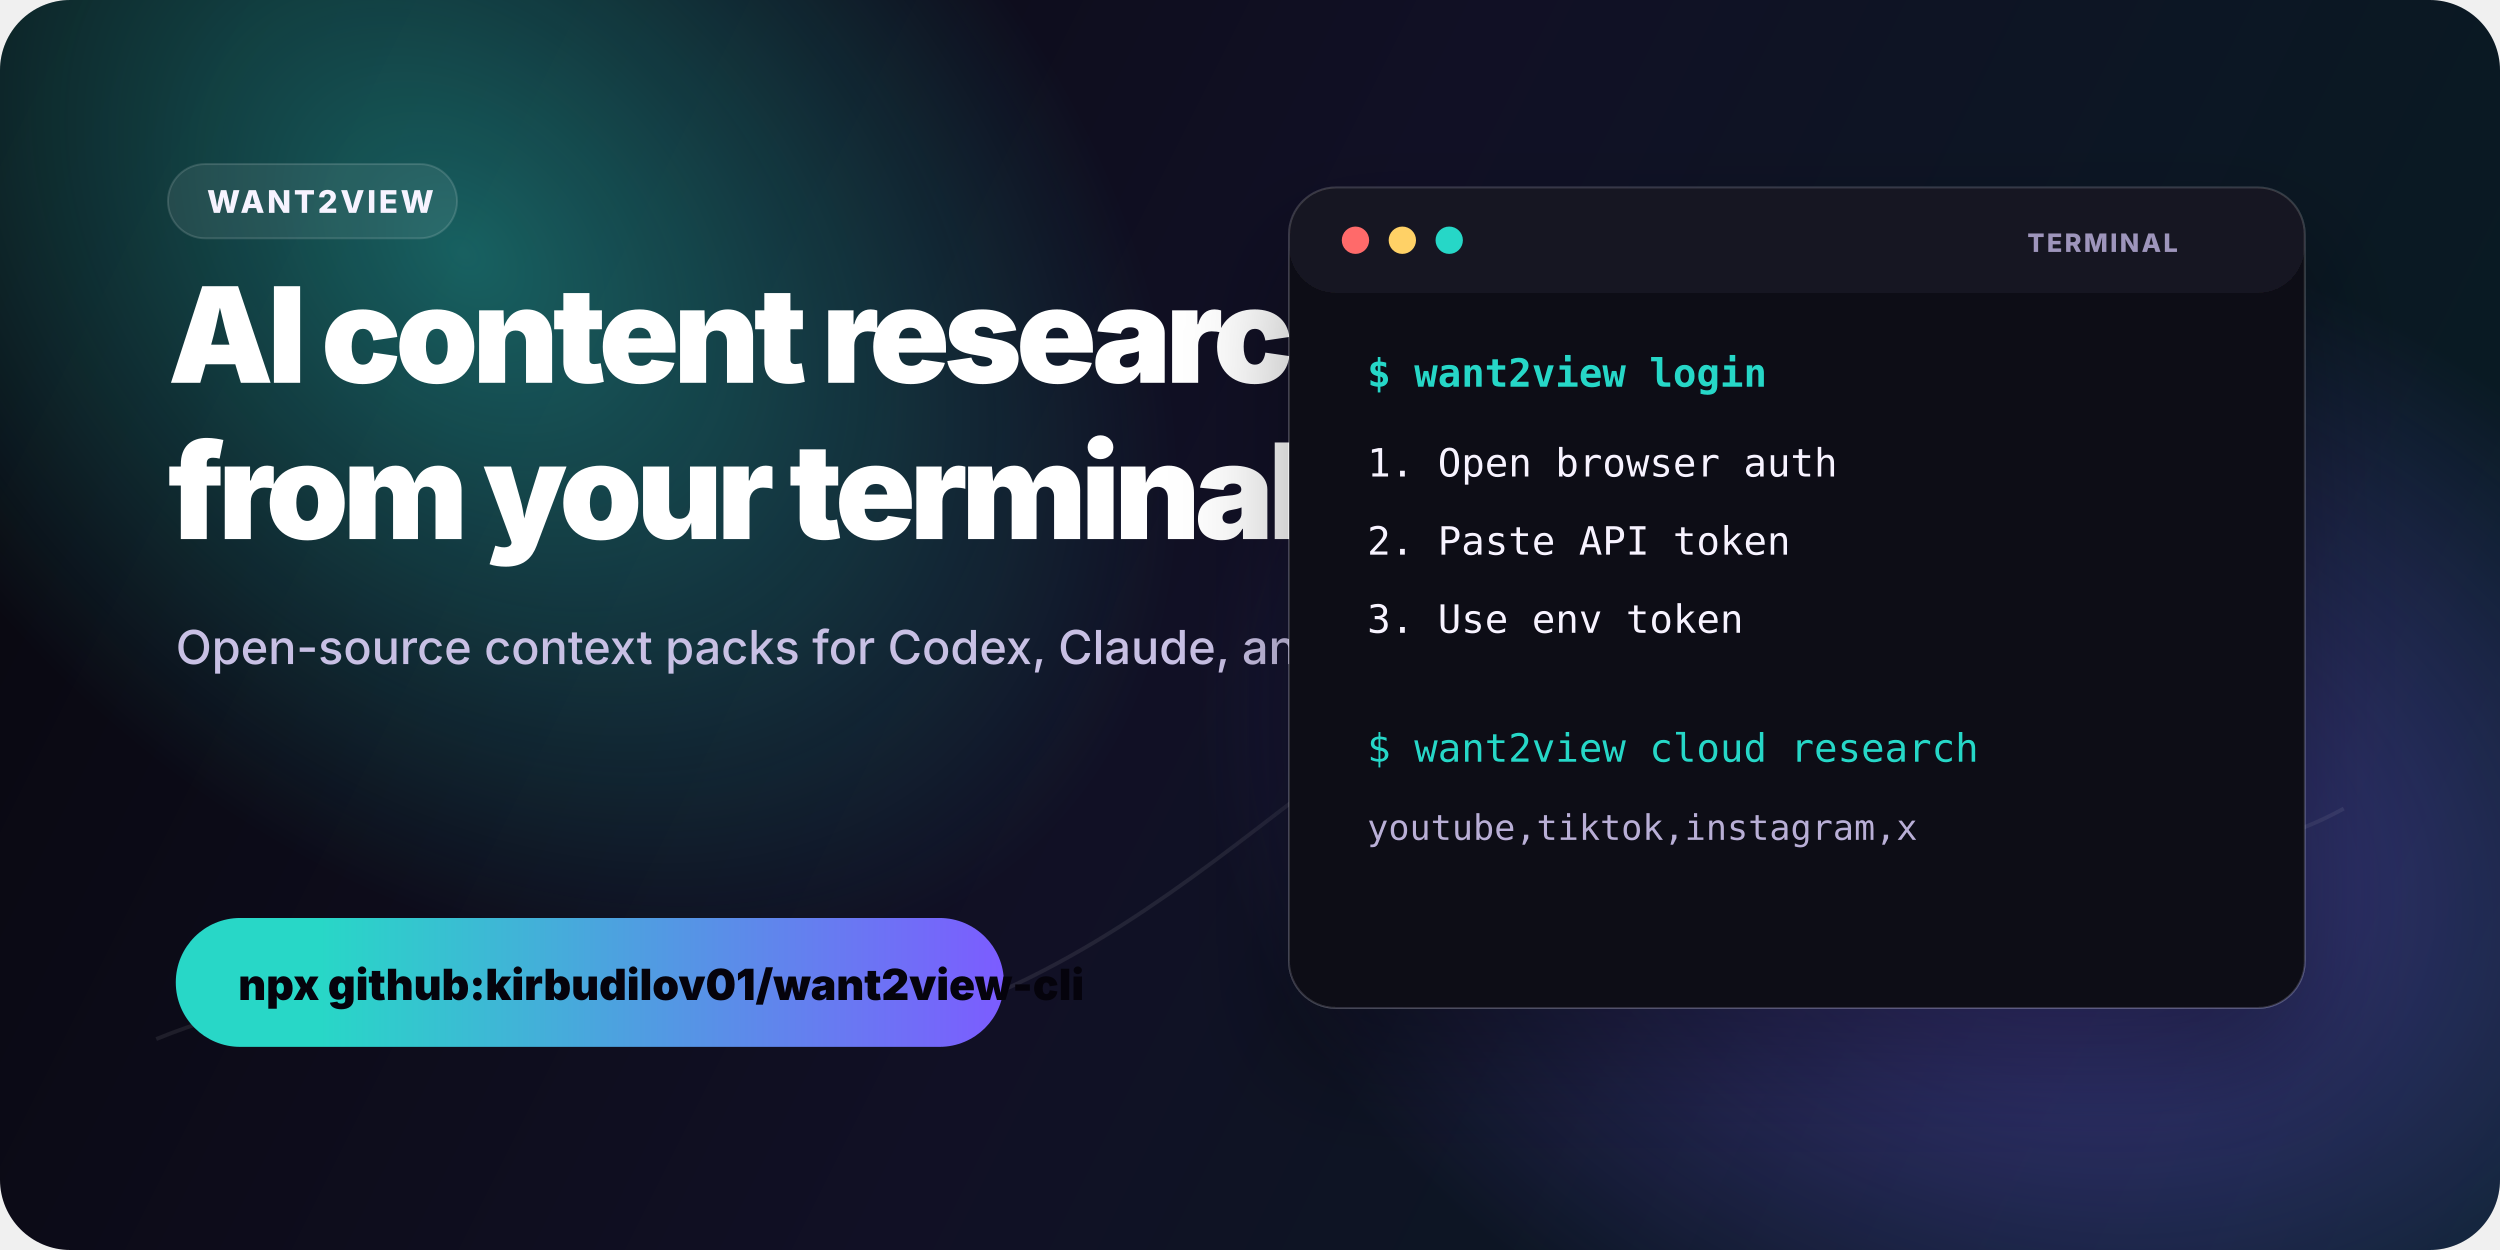
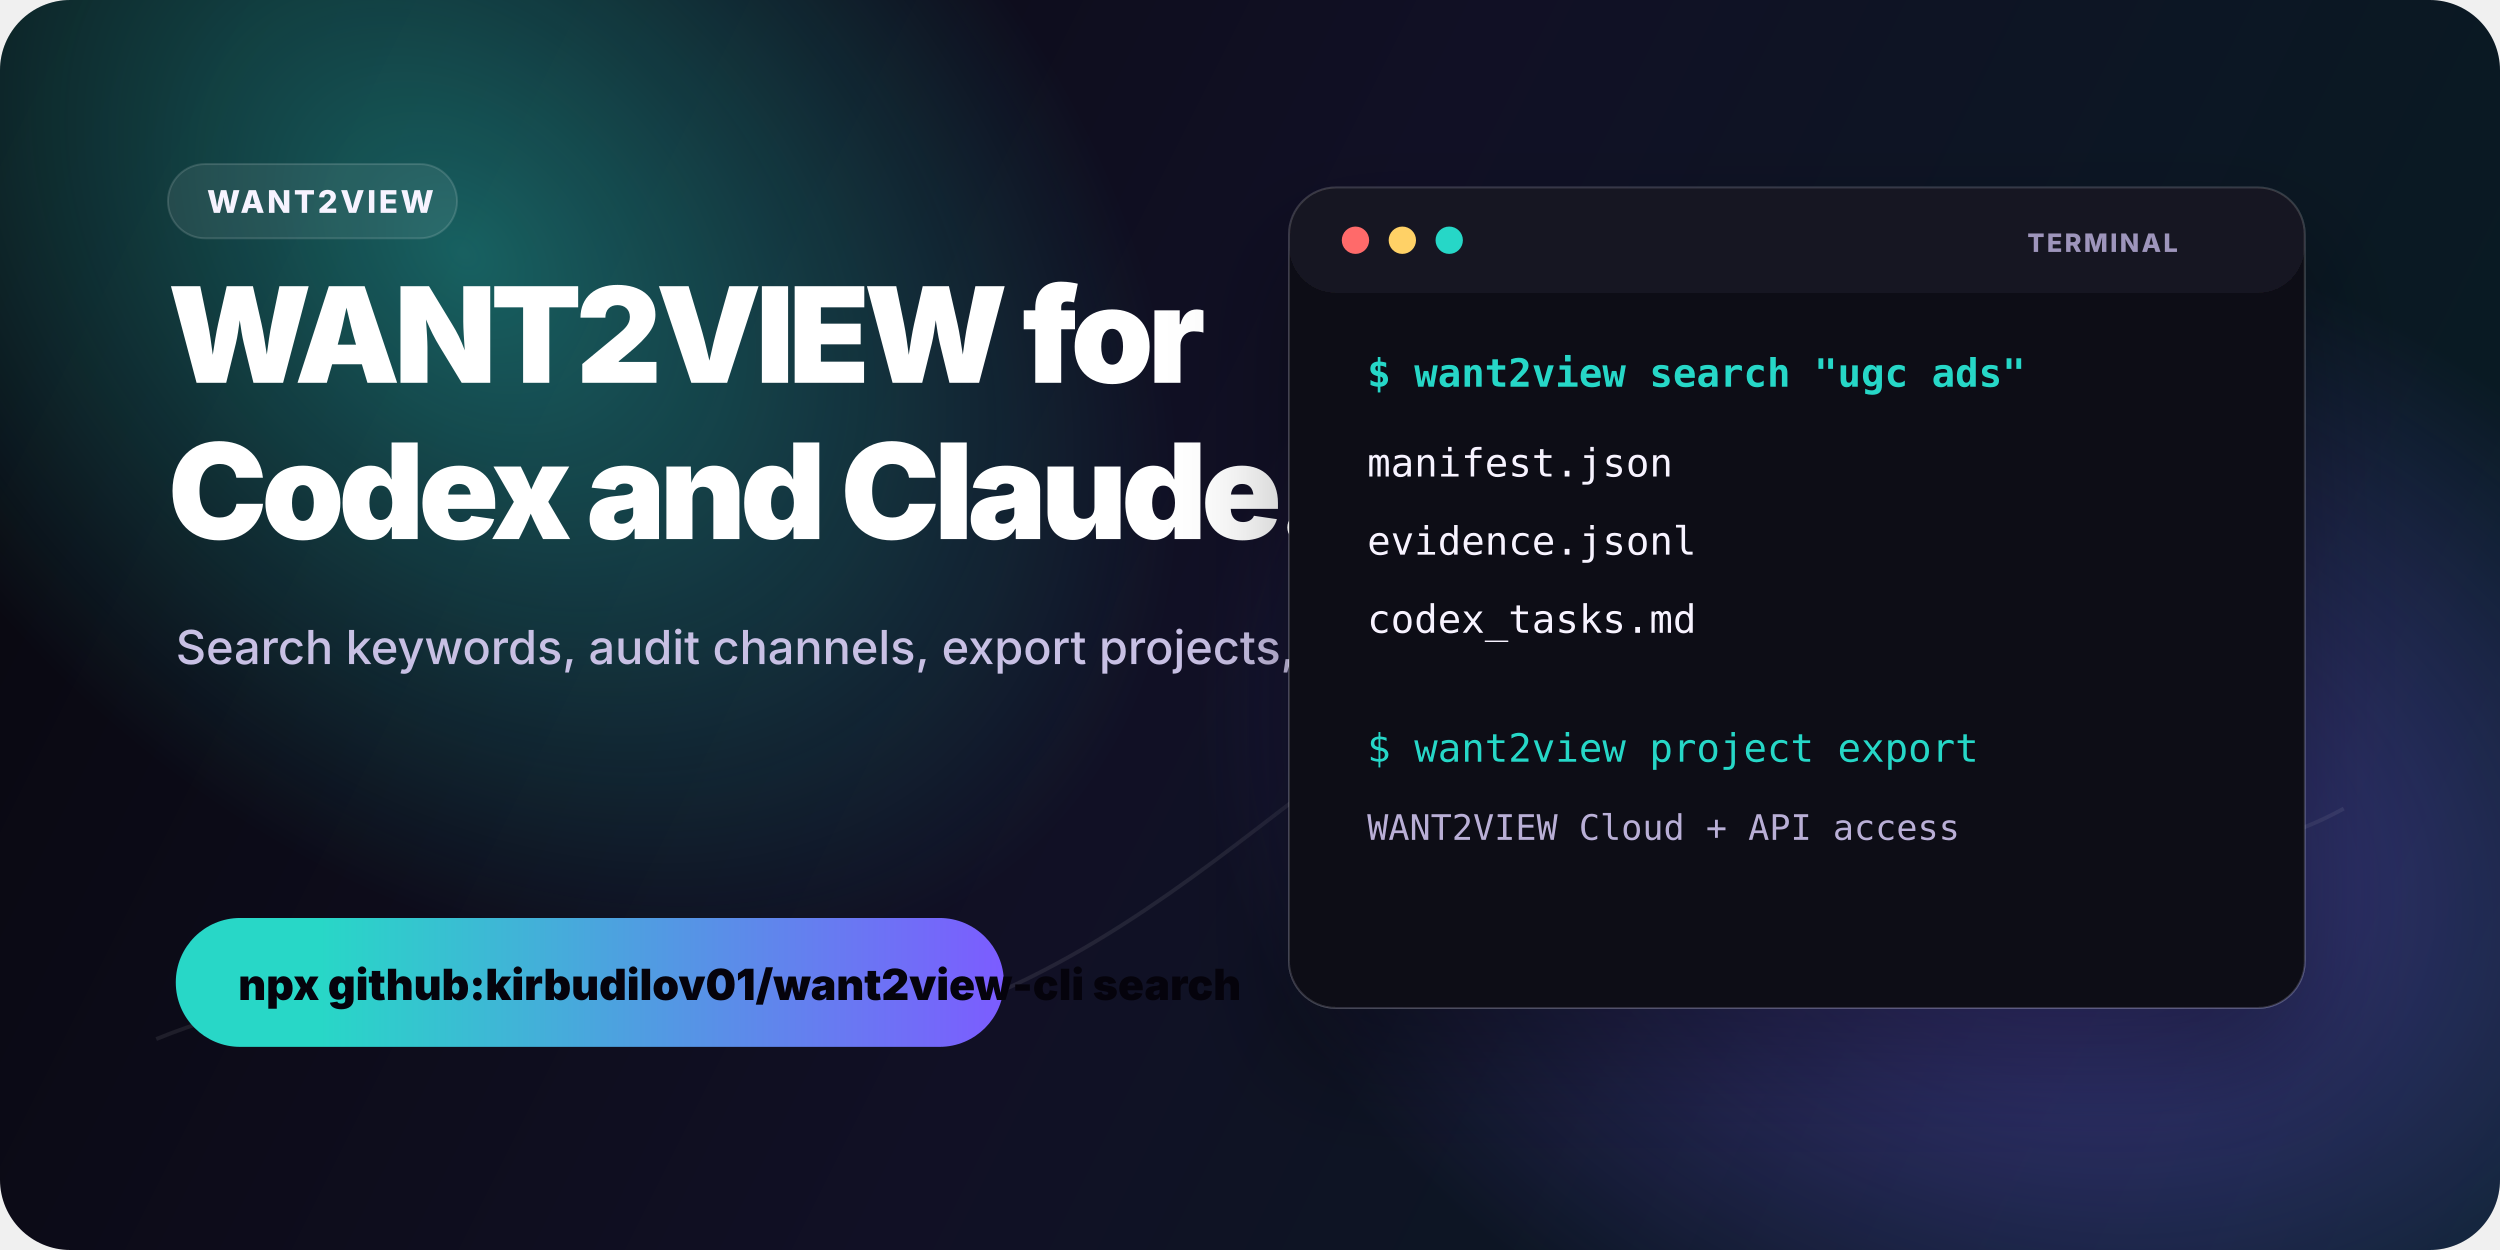
<svg xmlns="http://www.w3.org/2000/svg" width="1280" height="640" viewBox="0 0 1280 640" fill="none" role="img" aria-label="WANT2VIEW CLI hero">
  <defs>
    <linearGradient id="bg" x1="0" y1="0" x2="1280" y2="640" gradientUnits="userSpaceOnUse">
      <stop stop-color="#08070D" />
      <stop offset="0.48" stop-color="#111025" />
      <stop offset="1" stop-color="#061E22" />
    </linearGradient>
    <radialGradient id="glowA" cx="0" cy="0" r="1" gradientUnits="userSpaceOnUse" gradientTransform="translate(240 132) rotate(45) scale(420 300)">
      <stop stop-color="#28D7C7" stop-opacity="0.42" />
      <stop offset="1" stop-color="#28D7C7" stop-opacity="0" />
    </radialGradient>
    <radialGradient id="glowB" cx="0" cy="0" r="1" gradientUnits="userSpaceOnUse" gradientTransform="translate(1040 430) rotate(20) scale(440 320)">
      <stop stop-color="#7C5CFF" stop-opacity="0.48" />
      <stop offset="1" stop-color="#7C5CFF" stop-opacity="0" />
    </radialGradient>
    <linearGradient id="accent" x1="164" y1="512" x2="514" y2="512" gradientUnits="userSpaceOnUse">
      <stop stop-color="#28D7C7" />
      <stop offset="1" stop-color="#7C5CFF" />
    </linearGradient>
    <filter id="shadow" x="-20%" y="-20%" width="140%" height="140%" color-interpolation-filters="sRGB">
      <feDropShadow dx="0" dy="28" stdDeviation="28" flood-color="#000000" flood-opacity="0.35" />
    </filter>
  </defs>
  <rect width="1280" height="640" rx="36" fill="url(#bg)" />
  <rect width="1280" height="640" rx="36" fill="url(#glowA)" />
  <rect width="1280" height="640" rx="36" fill="url(#glowB)" />
  <path d="M80 532C246 464 355 582 520 504C672 432 744 290 910 330C1045 363 1087 476 1200 414" stroke="#FFFFFF" stroke-opacity="0.08" stroke-width="2" />
  <g transform="translate(86 84)">
    <rect x="0" y="0" width="148" height="38" rx="19" fill="#FFFFFF" fill-opacity="0.08" stroke="#FFFFFF" stroke-opacity="0.14" />
    <text x="20" y="25" fill="#F7F3FF" font-family="Inter, Arial, sans-serif" font-size="16" font-weight="800" letter-spacing="1.4">WANT2VIEW</text>
  </g>
  <text x="86" y="196" fill="#FFFFFF" font-family="Inter, Arial, sans-serif" font-size="68" font-weight="900" letter-spacing="-3">
-     AI content research
+     WANT2VIEW for
  </text>
  <text x="86" y="276" fill="#FFFFFF" font-family="Inter, Arial, sans-serif" font-size="68" font-weight="900" letter-spacing="-3">
-     from your terminal.
+     Codex and Claude.
  </text>
  <text x="90" y="340" fill="#C8C0E4" font-family="Inter, Arial, sans-serif" font-size="24" font-weight="500">
-     Open-source context packs for Codex, Claude, and terminal agents.
+     Search keywords, audit channels, export projects, and hand agents real evidence.
  </text>
  <rect x="90" y="470" width="424" height="66" rx="33" fill="url(#accent)" />
  <text x="122" y="512" fill="#05030C" font-family="Inter, Arial, sans-serif" font-size="22" font-weight="900">
-     npx github:kirbudilov01/want2view-cli
+     npx github:kirbudilov01/want2view-cli search
  </text>
  <g filter="url(#shadow)">
    <rect x="660" y="96" width="520" height="420" rx="24" fill="#090813" stroke="#FFFFFF" stroke-opacity="0.16" />
    <rect x="660" y="96" width="520" height="54" rx="24" fill="#FFFFFF" fill-opacity="0.06" />
    <circle cx="694" cy="123" r="7" fill="#FF6B6B" />
    <circle cx="718" cy="123" r="7" fill="#FFD166" />
    <circle cx="742" cy="123" r="7" fill="#28D7C7" />
    <text x="1038" y="129" fill="#9E95BC" font-family="Inter, Arial, sans-serif" font-size="13" font-weight="800" letter-spacing="1.2">TERMINAL</text>
-     <text x="700" y="198" fill="#28D7C7" font-family="SFMono-Regular, Consolas, monospace" font-size="20" font-weight="700">$ want2view login</text>
-     <text x="700" y="244" fill="#F7F3FF" font-family="SFMono-Regular, Consolas, monospace" font-size="20">1. Open browser auth</text>
-     <text x="700" y="284" fill="#F7F3FF" font-family="SFMono-Regular, Consolas, monospace" font-size="20">2. Paste API token</text>
-     <text x="700" y="324" fill="#F7F3FF" font-family="SFMono-Regular, Consolas, monospace" font-size="20">3. Use env token</text>
-     <text x="700" y="390" fill="#28D7C7" font-family="SFMono-Regular, Consolas, monospace" font-size="20">$ want2view cloud research</text>
-     <text x="700" y="430" fill="#B9AFD6" font-family="SFMono-Regular, Consolas, monospace" font-size="18">youtube,tiktok,instagram,x</text>
+     <text x="700" y="198" fill="#28D7C7" font-family="SFMono-Regular, Consolas, monospace" font-size="20" font-weight="700">$ want2view search "ugc ads"</text>
+     <text x="700" y="244" fill="#F7F3FF" font-family="SFMono-Regular, Consolas, monospace" font-size="20">manifest.json</text>
+     <text x="700" y="284" fill="#F7F3FF" font-family="SFMono-Regular, Consolas, monospace" font-size="20">evidence.jsonl</text>
+     <text x="700" y="324" fill="#F7F3FF" font-family="SFMono-Regular, Consolas, monospace" font-size="20">codex_tasks.md</text>
+     <text x="700" y="390" fill="#28D7C7" font-family="SFMono-Regular, Consolas, monospace" font-size="20">$ want2view project export</text>
+     <text x="700" y="430" fill="#B9AFD6" font-family="SFMono-Regular, Consolas, monospace" font-size="18">WANT2VIEW Cloud + API access</text>
  </g>
</svg>
